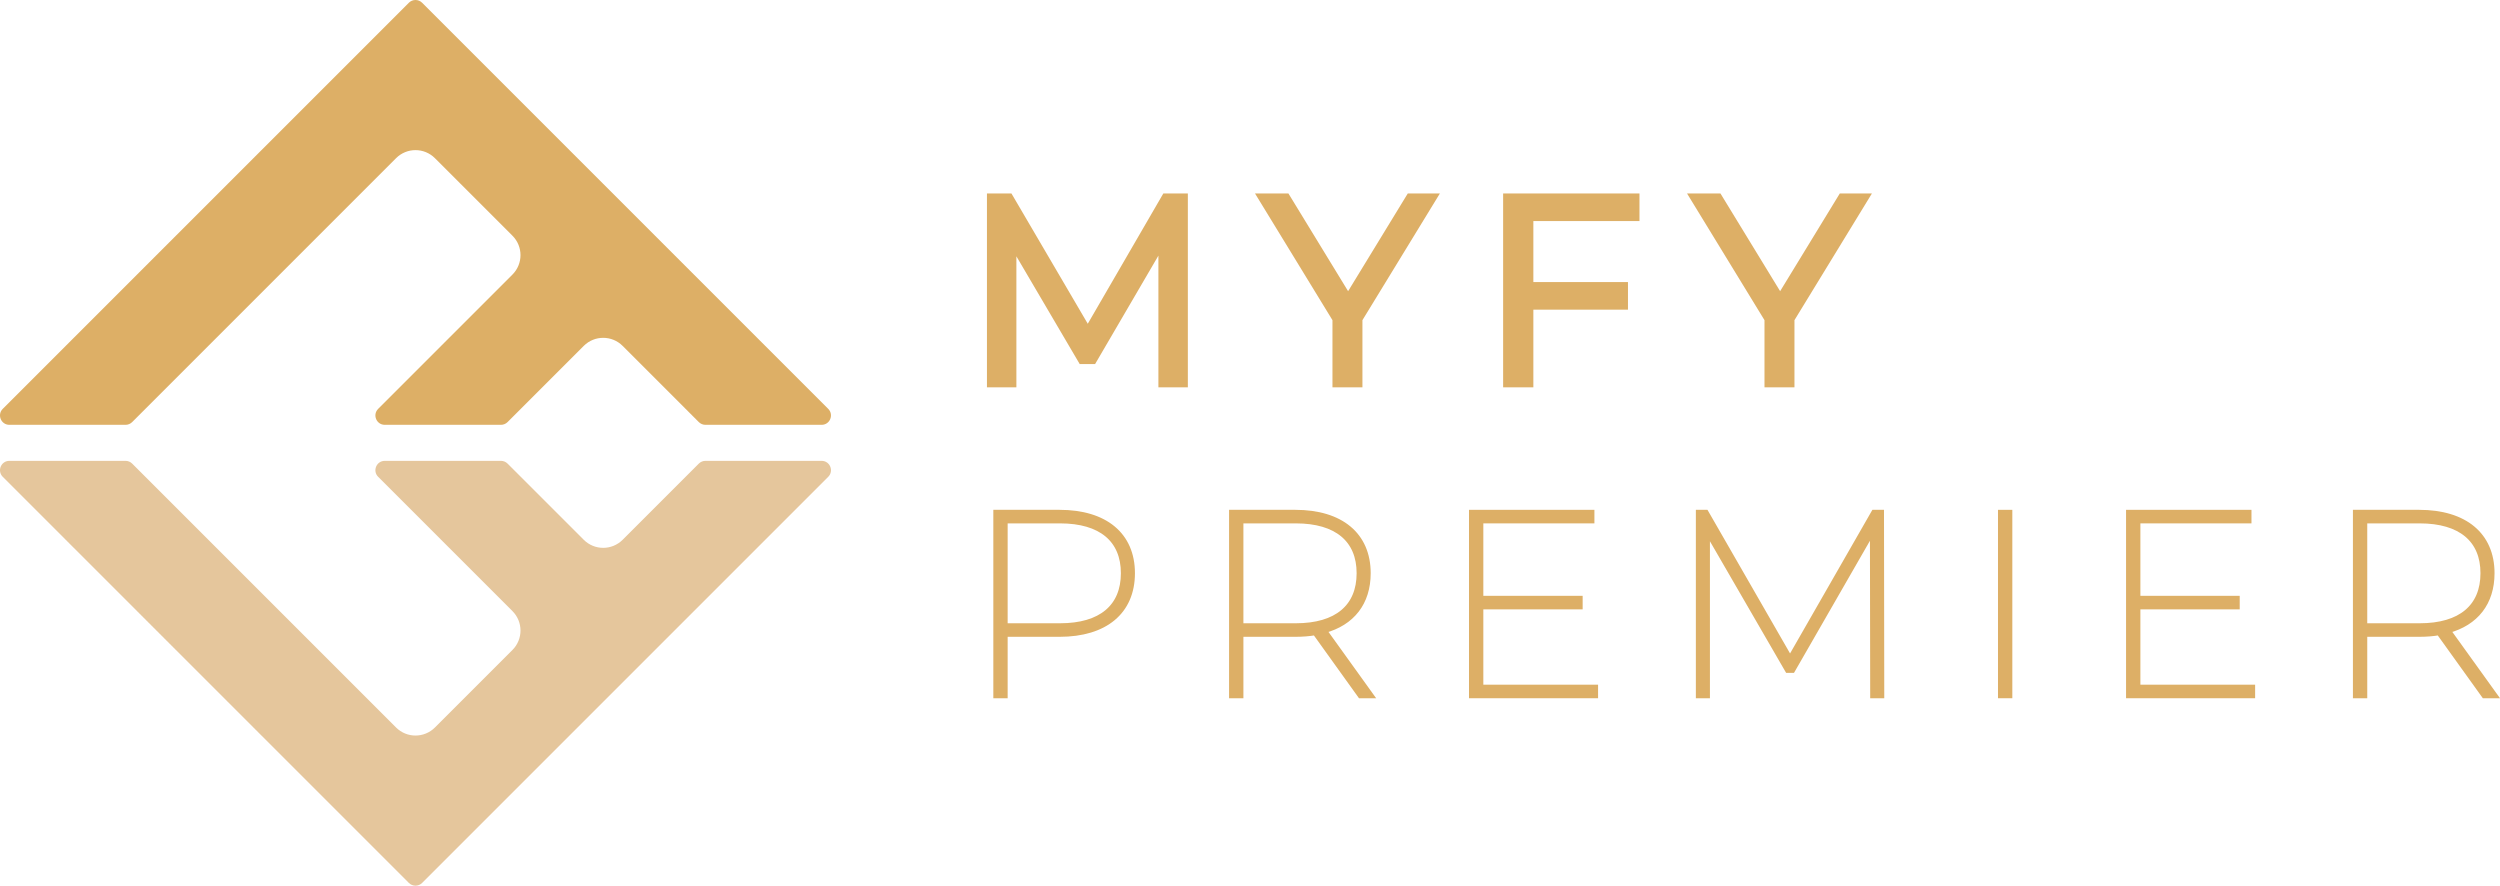
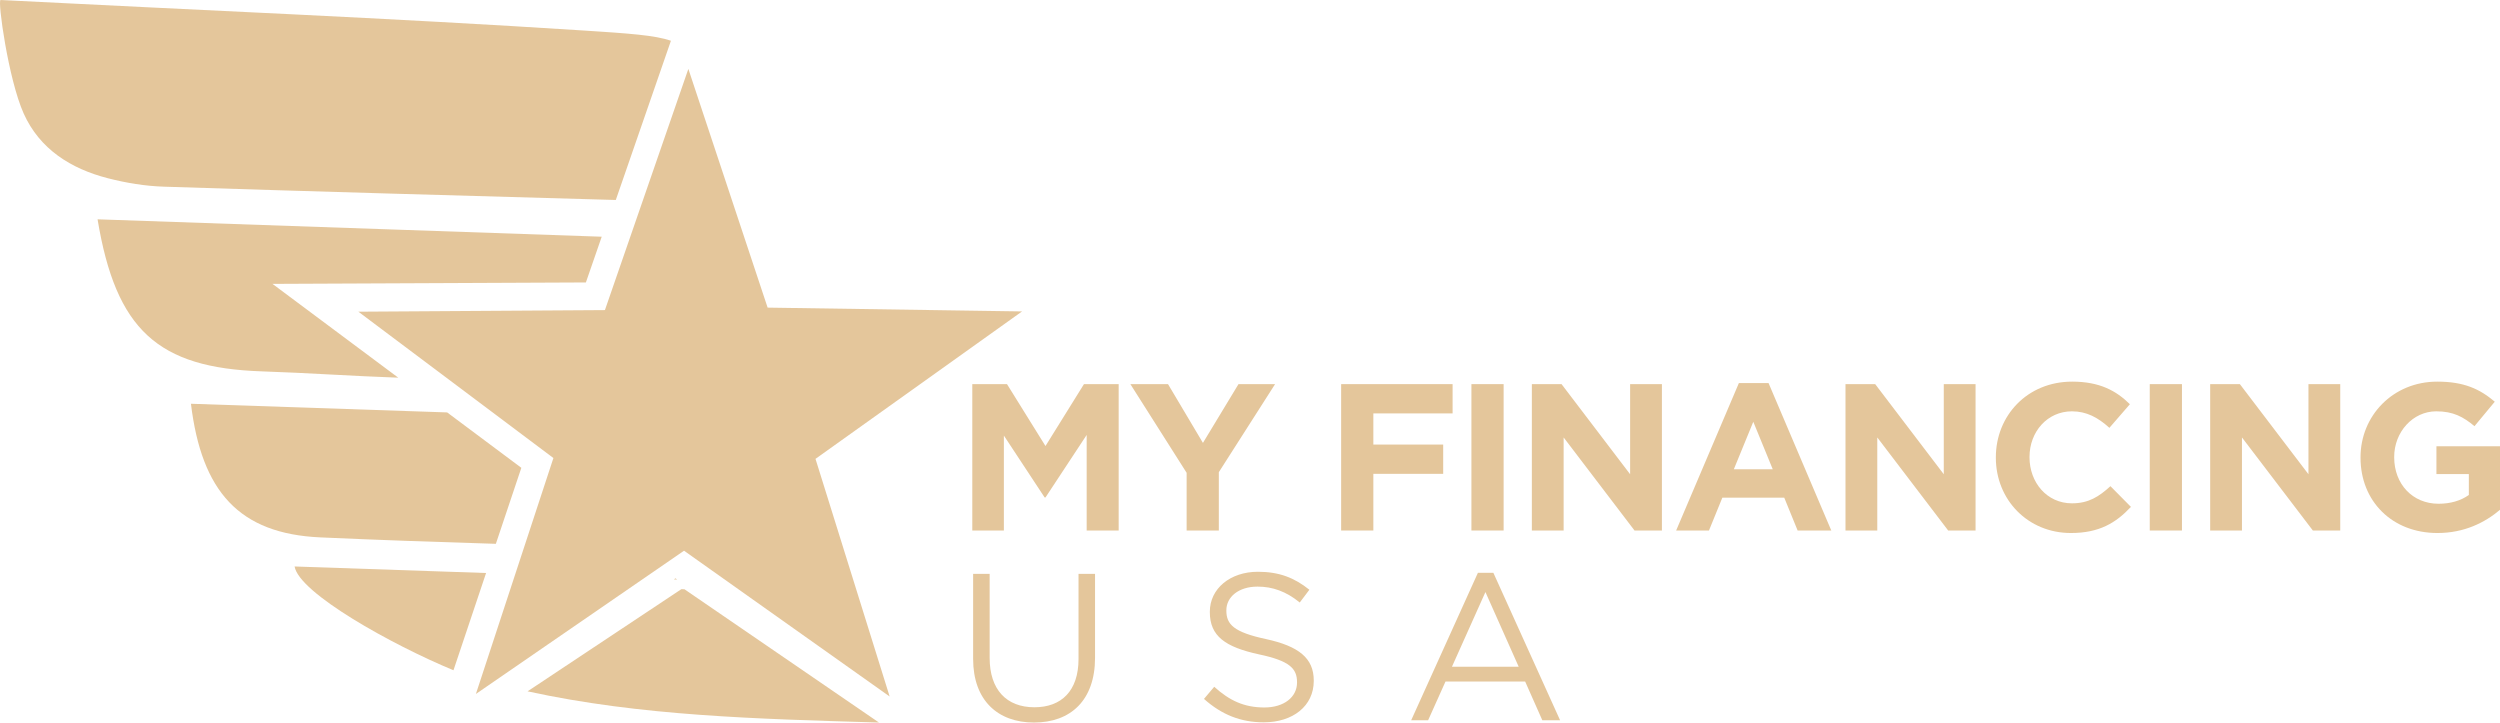
- <svg xmlns="http://www.w3.org/2000/svg" preserveAspectRatio="xMidYMid meet" data-bbox="0 0 2290.798 813.289" viewBox="0 0 2295.672 813.29" data-type="ugc" role="presentation" aria-hidden="true" aria-label="">
+ <svg xmlns="http://www.w3.org/2000/svg" preserveAspectRatio="xMidYMid meet" data-bbox="0 0 479.215 138.5" viewBox="0 0 479.215 138.5" height="138.5" width="479.216" data-type="color" role="presentation" aria-hidden="true" aria-label="">
  <g>
-     <path d="M121.357 387.591 363.7 145.248c9.849-9.849 25.816-9.849 35.665 0l71.207 71.207c9.849 9.849 9.849 25.817 0 35.665L347.251 375.44c-5.413 5.413-1.579 14.667 6.075 14.667h106.673a8.6 8.6 0 0 0 6.075-2.516l69.986-69.984c9.849-9.848 25.816-9.848 35.665 0l69.985 69.984a8.6 8.6 0 0 0 6.075 2.516h106.673c7.655 0 11.488-9.255 6.075-14.667L553.893 168.8 387.608 2.516a8.593 8.593 0 0 0-12.151 0L2.534 375.44c-5.413 5.413-1.579 14.667 6.075 14.667h106.673a8.6 8.6 0 0 0 6.075-2.517Z" fill="#ddaf66" />
-     <path d="m641.71 425.7-69.985 69.984c-9.849 9.848-25.816 9.849-35.665 0L466.074 425.7a8.6 8.6 0 0 0-6.075-2.516H353.326c-7.655 0-11.488 9.255-6.075 14.667l123.321 123.32c9.849 9.849 9.849 25.817 0 35.665l-71.207 71.207c-9.849 9.849-25.816 9.849-35.665 0L121.357 425.7a8.6 8.6 0 0 0-6.075-2.517H8.609c-7.655 0-11.488 9.255-6.075 14.667l372.923 372.923a8.593 8.593 0 0 0 12.151 0l166.285-166.284 206.64-206.639c5.413-5.413 1.579-14.667-6.075-14.667H647.785a8.6 8.6 0 0 0-6.075 2.516Z" fill="#e5c69c" />
-     <path d="M1085.764 182.662v168.004h-17.04V216.263l-66.002 113.043h-8.4l-66.001-112.323v133.683h-17.04V182.662h14.64l72.962 124.562 72.241-124.562h14.641Z" stroke-width="10" fill="#ddaf66" stroke="#ddaf66" stroke-miterlimit="10" />
-     <path d="M1246.078 292.584v58.081h-17.521v-58.081l-67.201-109.923h18.96l57.602 94.322 57.601-94.322h17.761l-67.201 109.923Z" stroke-width="10" fill="#ddaf66" stroke="#ddaf66" stroke-miterlimit="10" />
-     <path d="M1403.036 198.022v66.002h86.882v15.36h-86.882v71.281h-17.76V182.661h115.202v15.36z" stroke-width="10" fill="#ddaf66" stroke="#ddaf66" stroke-miterlimit="10" />
-     <path d="M1642.796 292.584v58.081h-17.521v-58.081l-67.201-109.923h18.96l57.602 94.322 57.602-94.322h17.76l-67.201 109.923Z" stroke-width="10" fill="#ddaf66" stroke="#ddaf66" stroke-miterlimit="10" />
-     <path d="M1039.683 526.343c0 35.28-24.96 55.921-66.722 55.921H922.8v56.401h-8.16V470.661h58.321c41.762 0 66.722 20.641 66.722 55.682Zm-7.92 0c0-30.721-20.641-48.241-58.321-48.241H922.8v96.722h50.642c37.681 0 58.321-17.521 58.321-48.48Z" fill="#ddaf66" stroke="#ddaf66" stroke-miterlimit="10" stroke-width="5" />
-     <path d="m1249.202 638.666-41.521-57.842c-5.52.961-11.76 1.44-18.24 1.44h-50.161v56.401h-8.16V470.661h58.321c41.762 0 66.722 20.641 66.722 55.682 0 27.12-14.641 45.601-40.32 52.561l42.961 59.762zm-59.281-63.842c37.681 0 58.321-17.521 58.321-48.48 0-30.721-20.641-48.241-58.321-48.241h-50.642v96.722z" fill="#ddaf66" stroke="#ddaf66" stroke-miterlimit="10" stroke-width="5" />
-     <path d="M1464.958 631.225v7.44h-113.522V470.661h110.163v7.44h-102.003v71.521h91.202v7.44h-91.202v74.161h105.362Z" fill="#ddaf66" stroke="#ddaf66" stroke-miterlimit="10" stroke-width="5" />
-     <path d="m1719.84 638.666-.24-151.443-73.682 128.163h-4.32l-73.922-127.684v150.964h-7.92V470.662h6.72l77.282 134.403 77.042-134.403h6.72l.24 168.004z" fill="#ddaf66" stroke="#ddaf66" stroke-miterlimit="10" stroke-width="5" />
-     <path d="M1837.195 470.662h8.16v168.004h-8.16z" fill="#ddaf66" stroke="#ddaf66" stroke-miterlimit="10" stroke-width="5" />
-     <path d="M2068.316 631.225v7.44h-113.522V470.661h110.162v7.44h-102.002v71.521h91.202v7.44h-91.202v74.161h105.362Z" fill="#ddaf66" stroke="#ddaf66" stroke-miterlimit="10" stroke-width="5" />
-     <path d="m2281.197 638.666-41.521-57.842c-5.52.961-11.76 1.44-18.24 1.44h-50.161v56.401h-8.16V470.661h58.321c41.761 0 66.722 20.641 66.722 55.682 0 27.12-14.641 45.601-40.321 52.561l42.961 59.762h-9.6Zm-59.282-63.842c37.681 0 58.321-17.521 58.321-48.48 0-30.721-20.641-48.241-58.321-48.241h-50.642v96.722z" fill="#ddaf66" stroke="#ddaf66" stroke-miterlimit="10" stroke-width="5" />
+     <path fill="#e4c69b" d="M186.374 73.633h6.654l7.375 11.865 7.376-11.865h6.654v28.058H208.3V83.373l-7.896 11.985h-.16l-7.816-11.865v18.198h-6.053V73.633Z" data-color="1" />
+     <path fill="#e4c69b" d="m227.459 90.629-10.782-16.995h7.215l6.694 11.263 6.814-11.263h7.015l-10.782 16.875v11.183h-6.173z" data-color="1" />
+     <path fill="#e4c69b" d="M257.079 73.633h21.364v5.612h-15.191v5.972h13.388v5.611h-13.388v10.863h-6.173z" data-color="1" />
+     <path fill="#e4c69b" d="M282.051 73.633h6.172v28.058h-6.172z" data-color="1" />
+     <path fill="#e4c69b" d="M293.635 73.633h5.691l13.147 17.275V73.633h6.093v28.058h-5.251l-13.588-17.837v17.837h-6.092z" data-color="1" />
+     <path fill="#e4c69b" d="M333.316 73.433h5.692l12.025 28.258h-6.453l-2.565-6.293H330.15l-2.565 6.293h-6.292l12.025-28.258Zm6.493 16.514-3.727-9.099-3.728 9.099z" data-color="1" />
+     <path fill="#e4c69b" d="M353.757 73.633h5.691l13.147 17.275V73.633h6.093v28.058h-5.251l-13.588-17.837v17.837h-6.092z" data-color="1" />
+     <path fill="#e4c69b" d="M382.576 87.743v-.08c0-7.977 6.013-14.51 14.63-14.51 5.291 0 8.458 1.764 11.063 4.329l-3.928 4.529c-2.164-1.964-4.37-3.166-7.176-3.166-4.73 0-8.136 3.928-8.136 8.738v.08c0 4.81 3.326 8.818 8.136 8.818 3.207 0 5.171-1.283 7.376-3.287l3.928 3.968c-2.886 3.086-6.093 5.01-11.503 5.01-8.257 0-14.39-6.373-14.39-14.43Z" data-color="1" />
+     <path fill="#e4c69b" d="M412.078 73.633h6.172v28.058h-6.172z" data-color="1" />
+     <path fill="#e4c69b" d="M423.661 73.633h5.691l13.147 17.275V73.633h6.093v28.058h-5.251l-13.588-17.837v17.837h-6.092z" data-color="1" />
+     <path fill="#e4c69b" d="M452.48 87.743v-.08c0-7.977 6.213-14.51 14.71-14.51 5.05 0 8.097 1.363 11.023 3.848l-3.888 4.69c-2.165-1.804-4.089-2.846-7.335-2.846-4.49 0-8.057 3.968-8.057 8.738v.08c0 5.131 3.527 8.898 8.497 8.898 2.245 0 4.249-.561 5.812-1.684v-4.008h-6.213v-5.331h12.186v12.185c-2.886 2.445-6.855 4.449-11.985 4.449-8.738 0-14.75-6.133-14.75-14.43Z" data-color="1" />
+     <path fill="#e4c69b" d="M186.535 126.315v-16.314h3.167v16.113c0 6.053 3.206 9.46 8.578 9.46 5.171 0 8.458-3.127 8.458-9.259v-16.314h3.166v16.073c0 8.177-4.69 12.426-11.704 12.426-6.934 0-11.664-4.249-11.664-12.185Z" data-color="1" />
+     <path fill="#e4c69b" d="m230.786 133.971 1.964-2.325c2.926 2.646 5.732 3.968 9.62 3.968 3.768 0 6.253-2.004 6.253-4.77v-.08c0-2.605-1.402-4.089-7.295-5.331-6.453-1.403-9.42-3.487-9.42-8.097v-.08c0-4.409 3.888-7.656 9.219-7.656 4.089 0 7.015 1.162 9.861 3.447l-1.844 2.445c-2.605-2.125-5.211-3.046-8.097-3.046-3.647 0-5.972 2.004-5.972 4.529v.08c0 2.646 1.443 4.129 7.616 5.451 6.253 1.363 9.139 3.647 9.139 7.937v.08c0 4.81-4.008 7.937-9.58 7.937-4.449 0-8.096-1.483-11.464-4.49Z" data-color="1" />
+     <path fill="#e4c69b" d="M283.293 109.801h2.966l12.786 28.258h-3.406l-3.287-7.415H277.08l-3.327 7.415h-3.247zm7.816 17.997-6.373-14.31-6.414 14.31z" data-color="1" />
+     <path fill="#e4c69b" d="m129.175 111.065.619.021-.319-.226z" data-color="1" />
+     <path fill="#e4c69b" d="M111.955 5.854C74.692 3.443 37.396 1.922.107 0c-.612-.035 1.468 15.167 4.438 21.772 3.075 6.832 9.051 10.571 16.111 12.389 3.53.909 7.217 1.52 10.851 1.625 28.849.93 57.696 1.742 86.533 2.547l10.567-30.518c-3.031-1.068-8.137-1.41-16.651-1.961Z" data-color="1" />
+     <path fill="#e4c69b" d="m112.306 54.141 3.035-8.767-96.64-3.334c3.512 21.195 11.55 28.482 31.505 29.146 9.029.302 17.109.895 26.134 1.21L52.231 54.417z" data-color="1" />
+     <path fill="#e4c69b" d="M85.71 79.054 36.6 77.395c2.044 16.845 9.243 24.917 24.812 25.616 11.206.502 22.419.894 33.636 1.233l4.885-14.571-14.223-10.62Z" data-color="1" />
+     <path fill="#e4c69b" d="m131.202 112.956-.597-.02-29.479 19.584c21.677 4.727 43.916 5.286 67.359 5.98l-37.283-25.545Z" data-color="1" />
+     <path fill="#e4c69b" d="M56.468 108.586c.845 5.085 18.597 14.983 30.456 19.893l6.25-18.641z" data-color="1" />
+     <path fill-rule="evenodd" fill="#e4c69b" d="m131.12 105.564 39.413 27.944-14.214-45.551 39.593-28.26-48.769-.731-15.195-45.757-15.994 46.232-47.258.307 37.384 28.051-14.858 45.224 39.897-27.46Z" data-color="1" />
  </g>
</svg>
